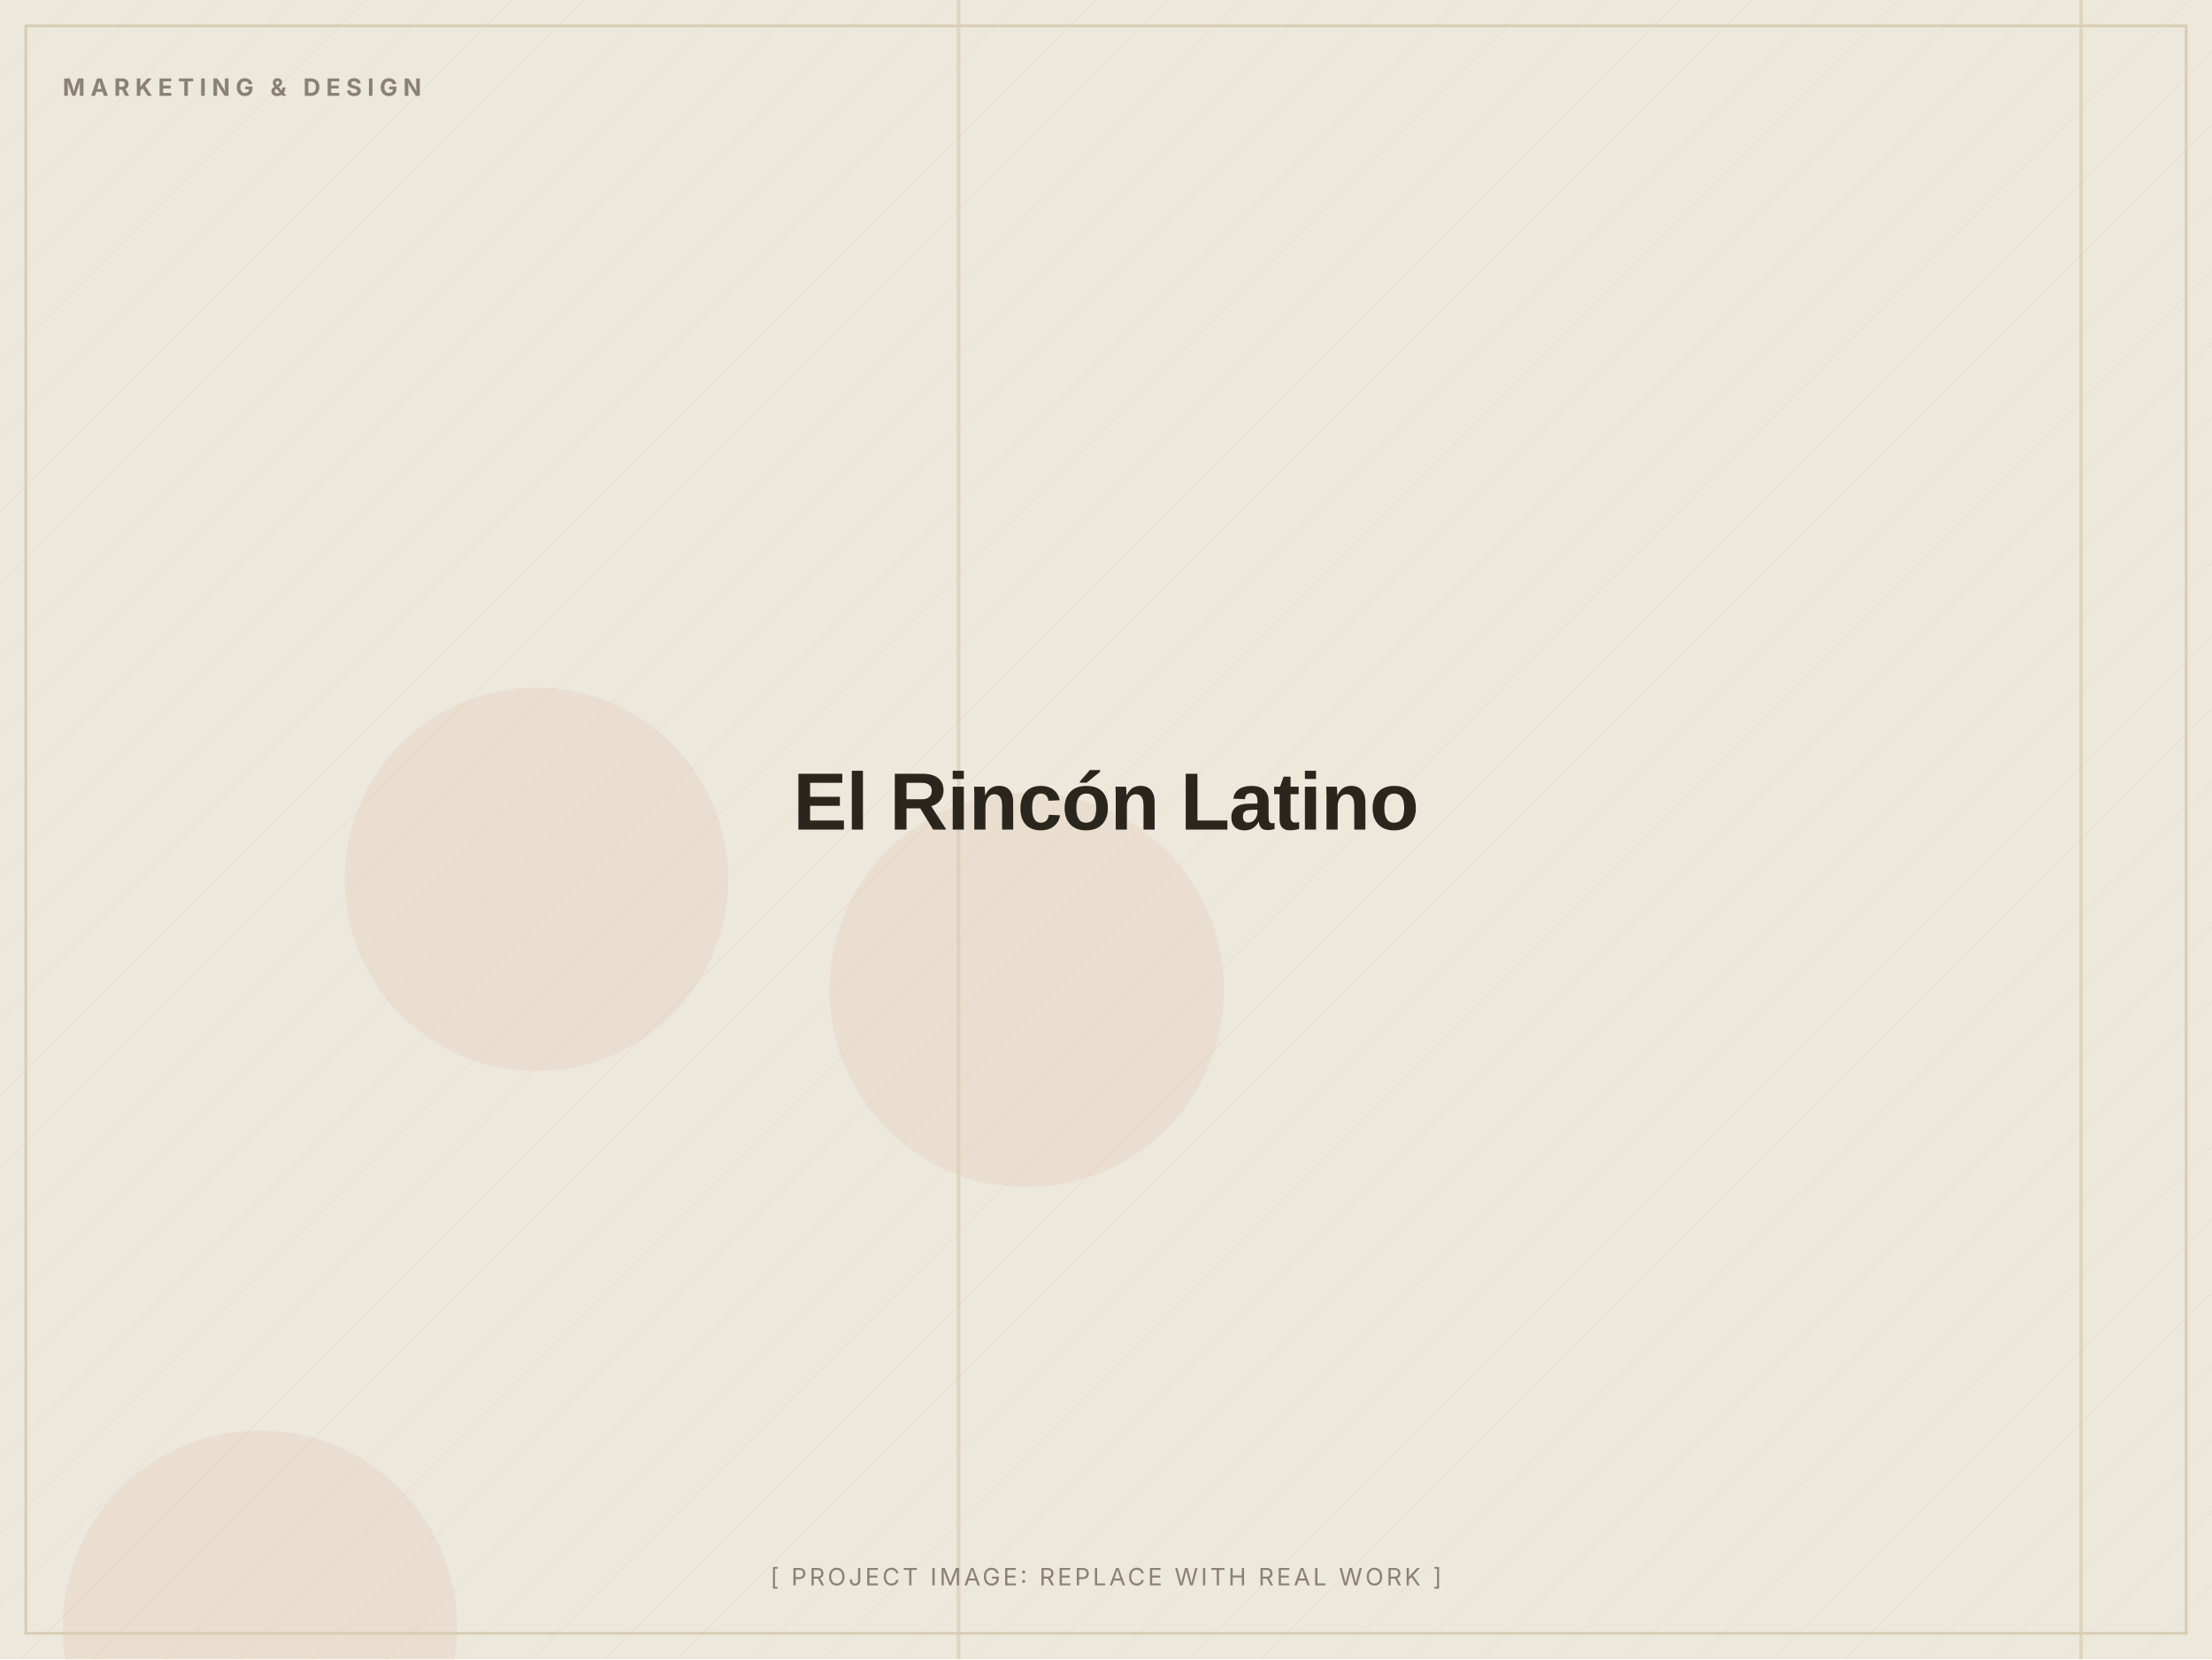
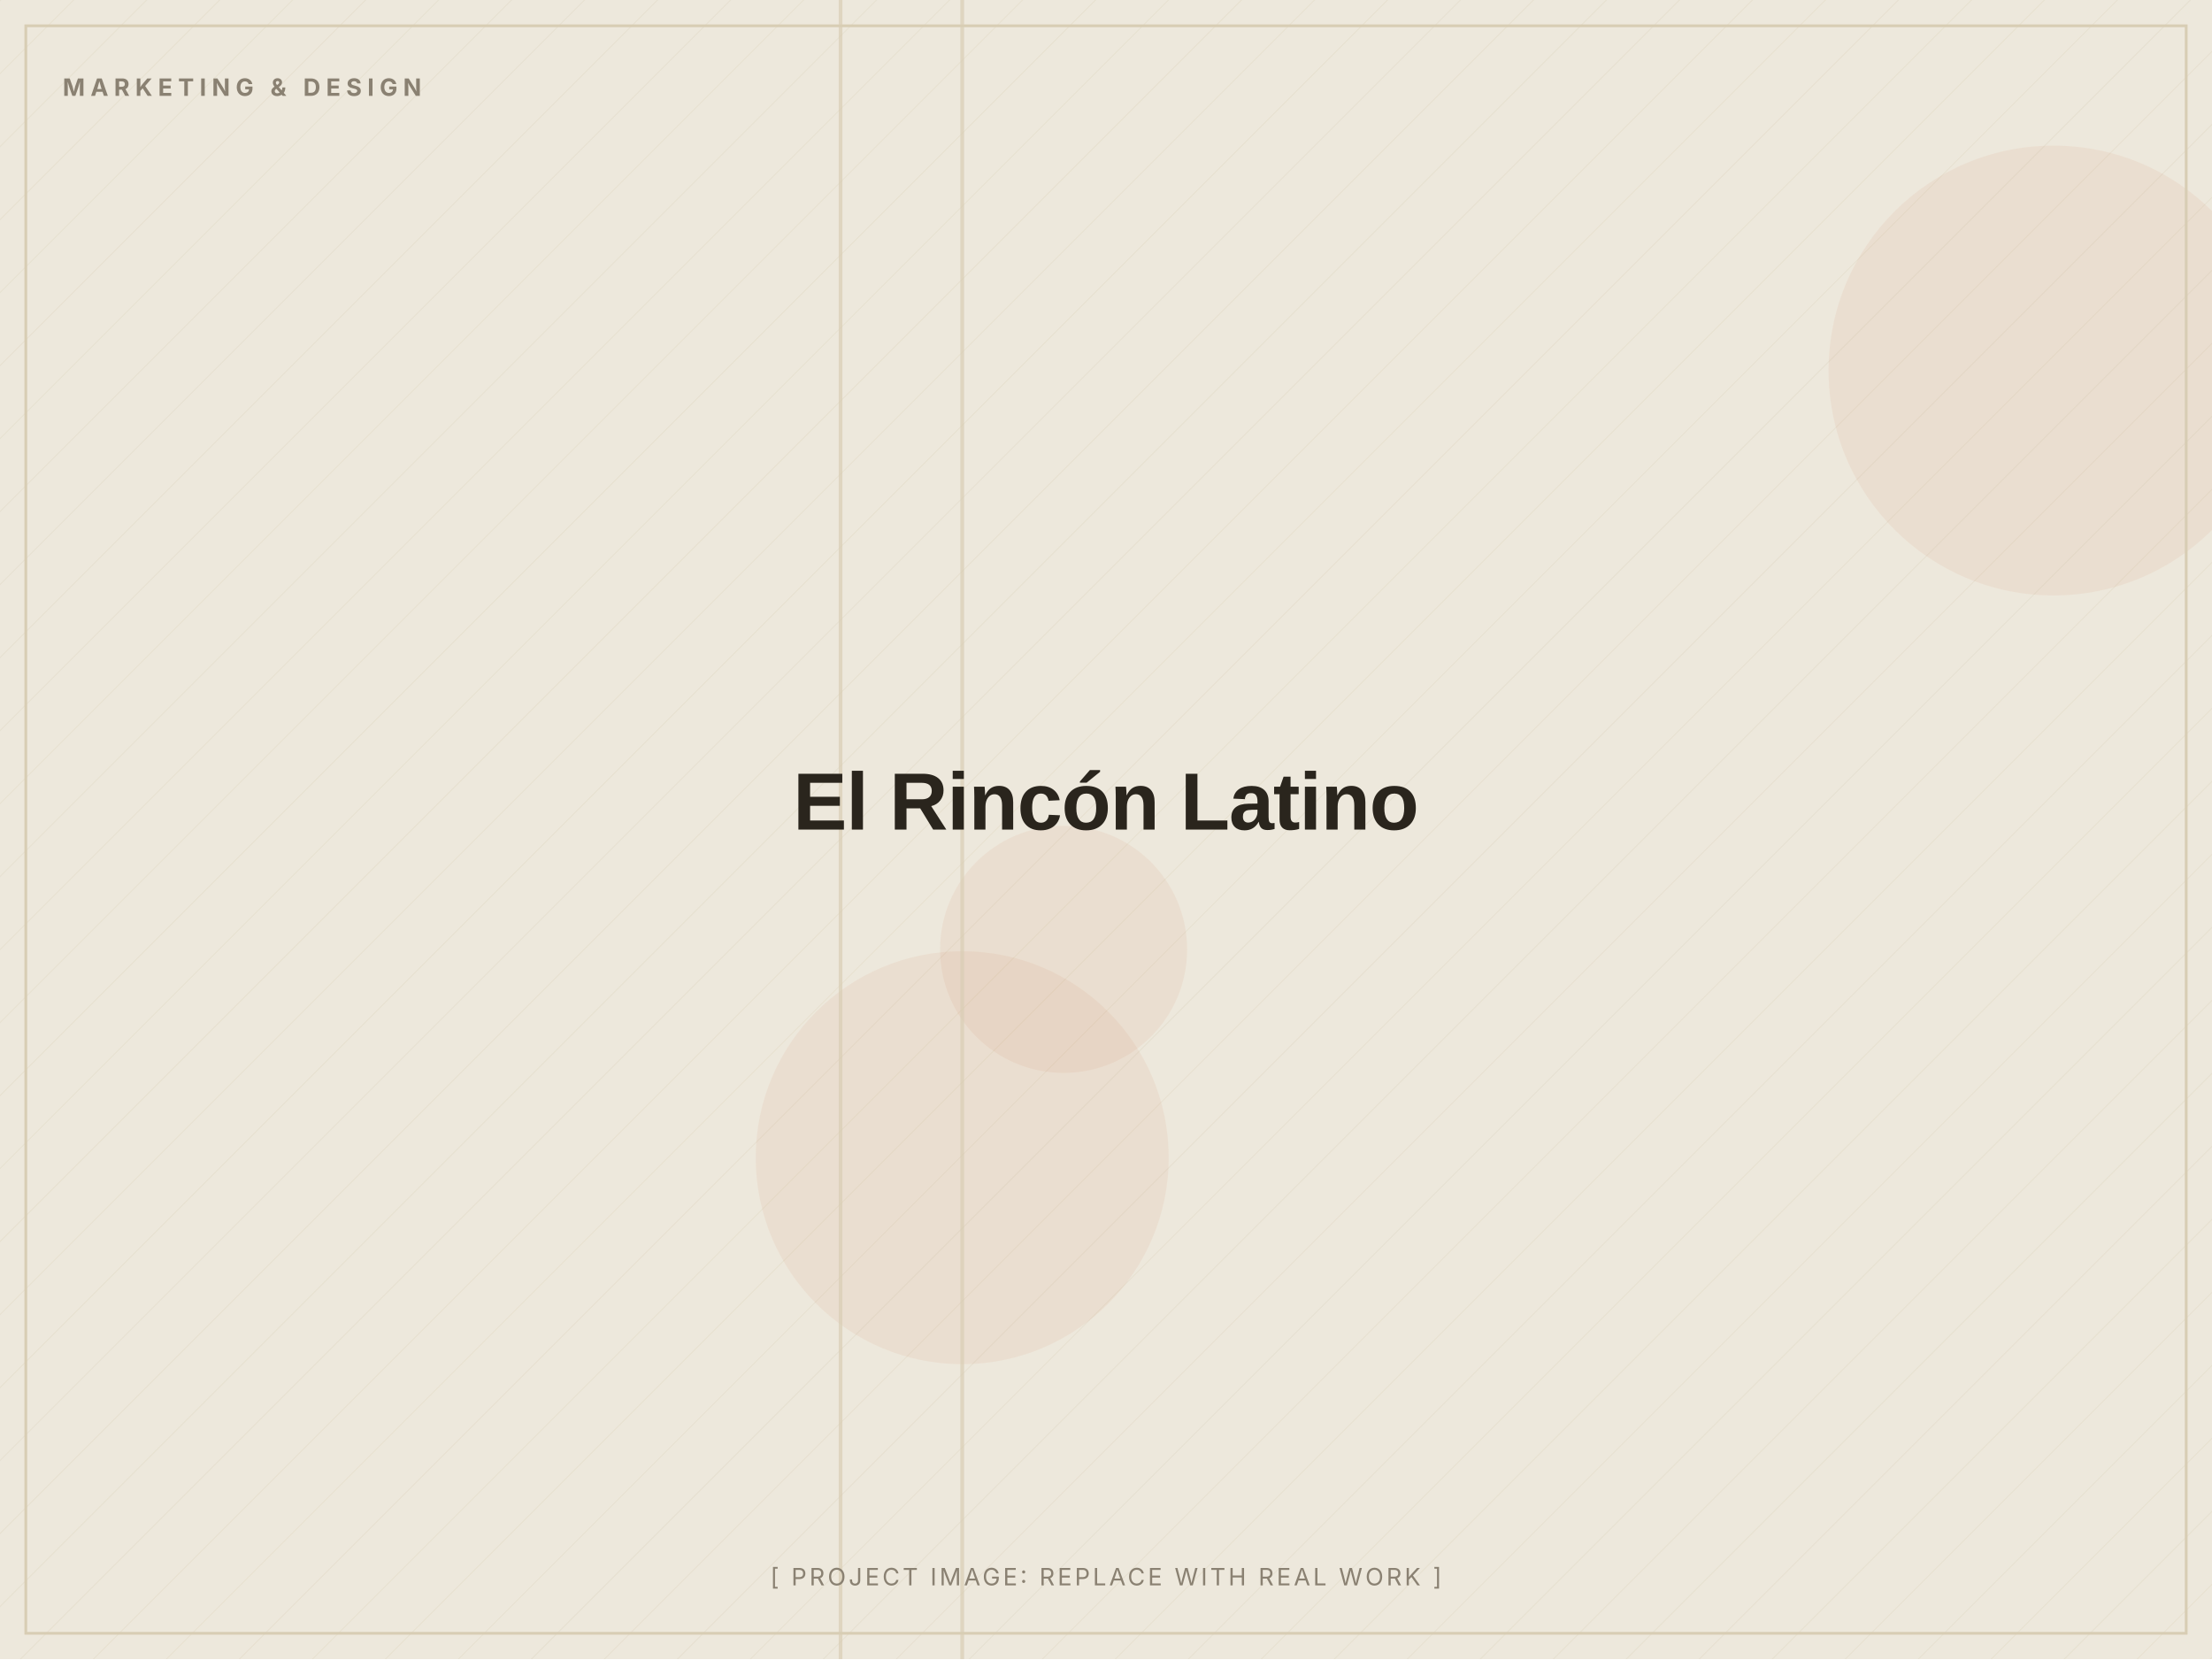
<svg xmlns="http://www.w3.org/2000/svg" width="1200" height="900" viewBox="0 0 1200 900" role="img" aria-label="El Rincón Latino (placeholder image)">
  <defs>
    <pattern id="d" width="28" height="28" patternUnits="userSpaceOnUse" patternTransform="rotate(45)">
      <line x1="0" y1="0" x2="0" y2="28" stroke="#D8CDB4" stroke-width="1" opacity="0.5" />
    </pattern>
  </defs>
  <rect width="1200" height="900" fill="#EDE8DC" />
  <rect width="1200" height="900" fill="url(#d)" opacity="0.55" />
-   <circle cx="141" cy="883" r="107" fill="#C2410C" opacity="0.06" />
-   <circle cx="291" cy="477" r="104" fill="#C2410C" opacity="0.06" />
-   <circle cx="557" cy="537" r="107" fill="#C2410C" opacity="0.06" />
-   <rect x="519" y="0" width="2" height="900" fill="#D8CDB4" opacity="0.7" />
-   <rect x="1128" y="0" width="2" height="900" fill="#D8CDB4" opacity="0.7" />
+   <circle cx="522" cy="628" r="112" fill="#C2410C" opacity="0.06" />
+   <circle cx="1114" cy="201" r="122" fill="#C2410C" opacity="0.06" />
+   <circle cx="577" cy="515" r="67" fill="#C2410C" opacity="0.06" />
+   <rect x="455" y="0" width="2" height="900" fill="#D8CDB4" opacity="0.7" />
+   <rect x="521" y="0" width="2" height="900" fill="#D8CDB4" opacity="0.7" />
  <rect x="14" y="14" width="1172" height="872" fill="none" stroke="#D8CDB4" stroke-width="1.5" />
  <text x="34" y="52" font-family="Inter, Arial, sans-serif" font-weight="700" font-size="13" letter-spacing="3" fill="#8A8172">MARKETING &amp; DESIGN</text>
  <text x="600.0" y="450.0" text-anchor="middle" font-family="Archivo, Arial, sans-serif" font-weight="800" font-size="44" letter-spacing="-0.5" fill="#2A251D">El Rincón Latino</text>
  <text x="600.0" y="860" text-anchor="middle" font-family="Inter, Arial, sans-serif" font-size="13" letter-spacing="1.5" fill="#8A8172">[ PROJECT IMAGE: REPLACE WITH REAL WORK ]</text>
</svg>
